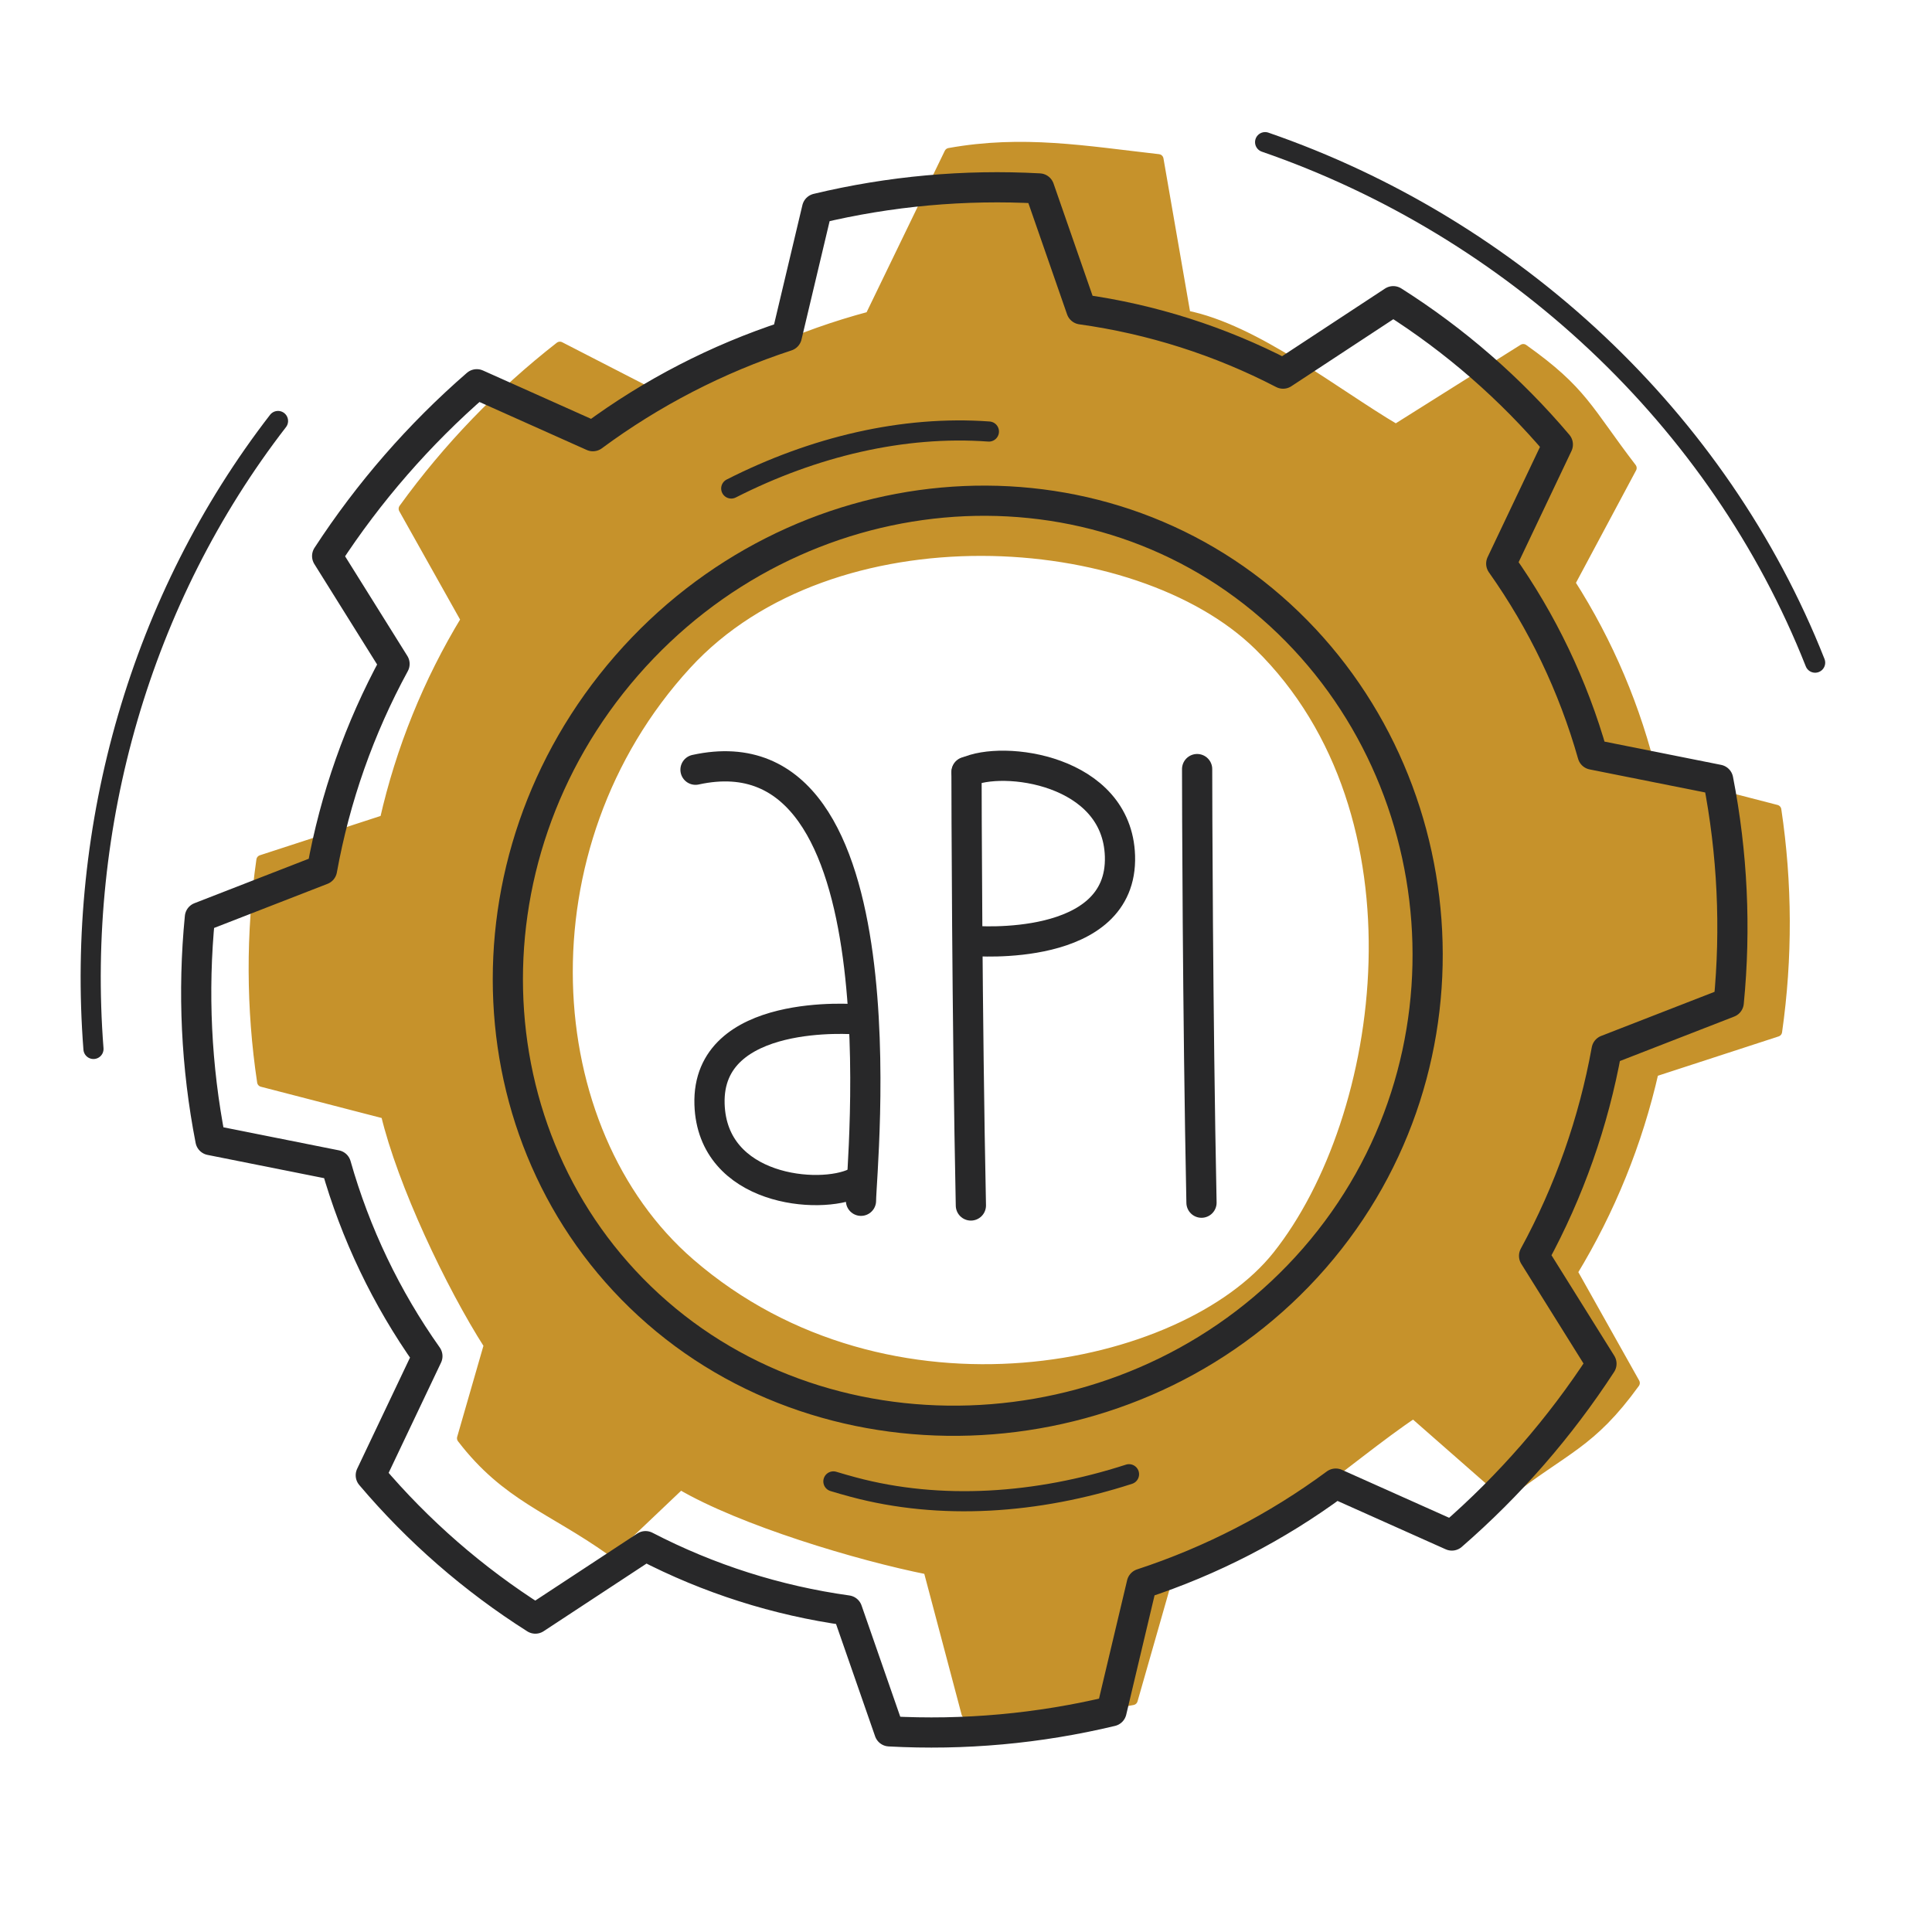
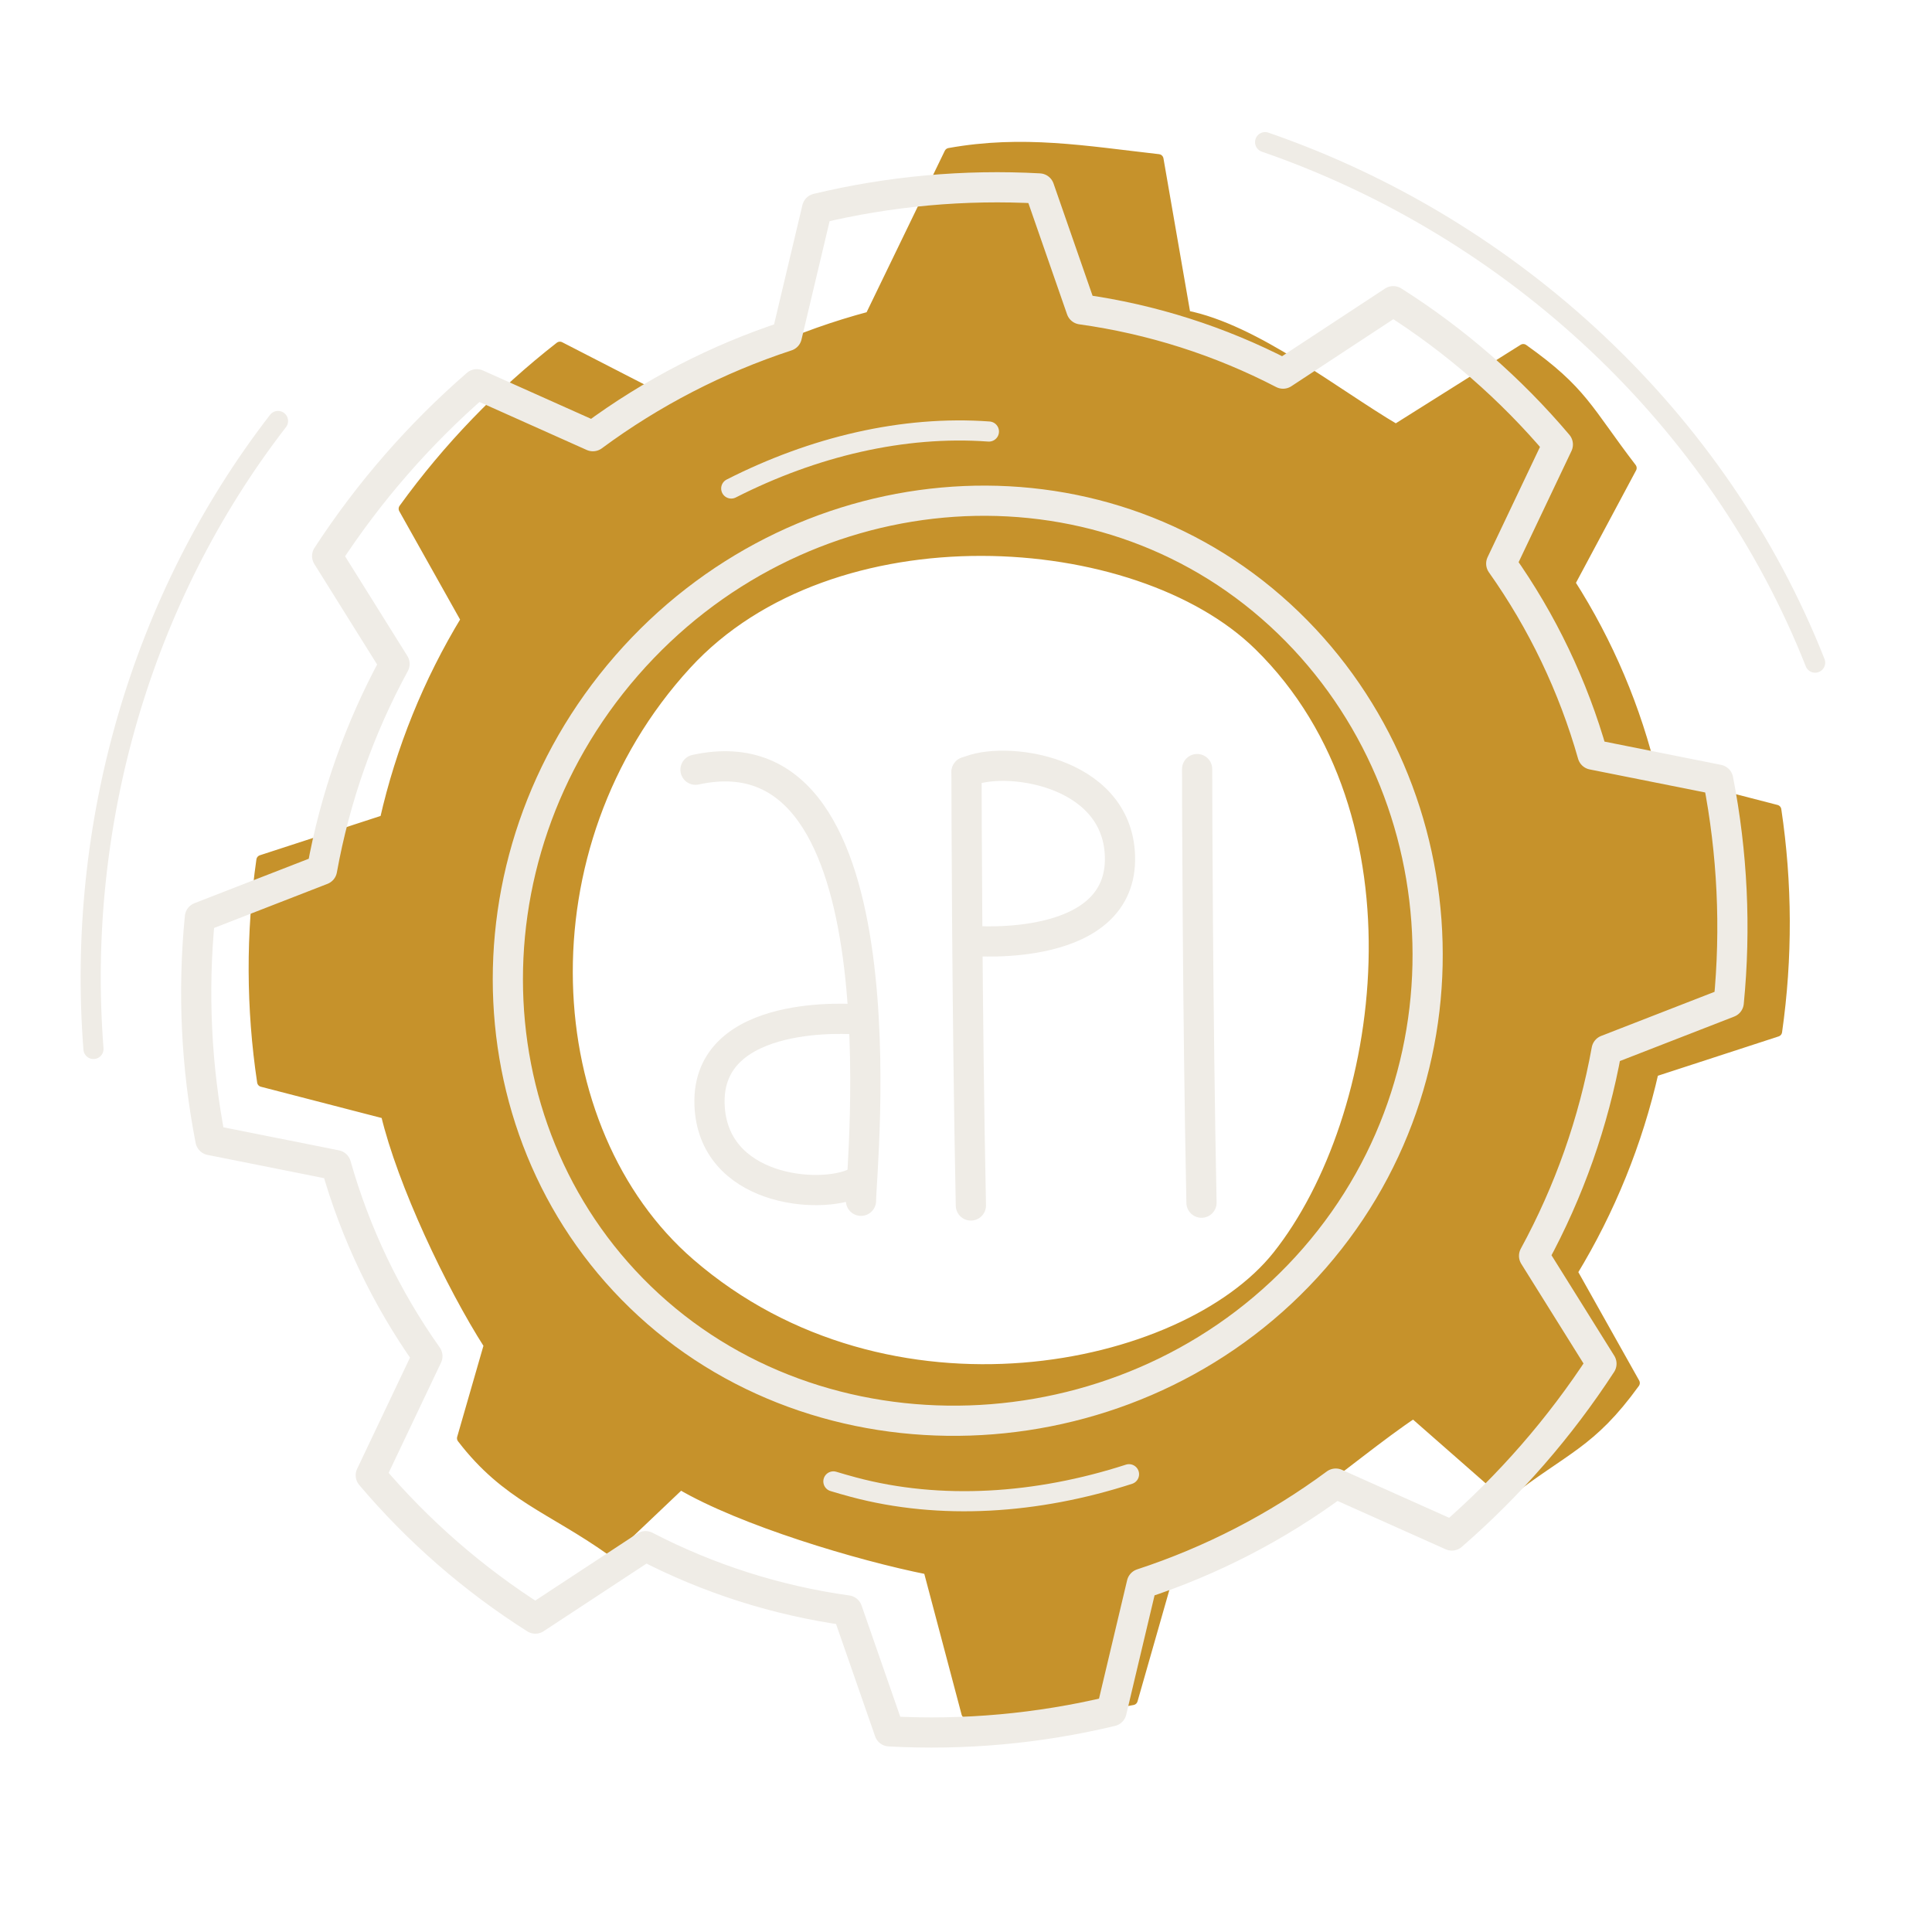
<svg xmlns="http://www.w3.org/2000/svg" xmlns:xlink="http://www.w3.org/1999/xlink" width="192" height="192" style="width:100%;height:100%;transform:translate3d(0,0,0);content-visibility:visible" viewBox="0 0 192 192">
  <defs>
    <clipPath id="b">
      <path d="M0 0h192v192H0z" />
    </clipPath>
    <clipPath id="f">
      <path d="M0 0h192v192H0z" />
    </clipPath>
    <clipPath id="e">
      <path d="M0 0h192v192H0z" />
    </clipPath>
    <clipPath id="d">
      <path d="M0 0h192v192H0z" />
    </clipPath>
    <clipPath id="c">
      <path d="M0 0h192v192H0z" />
    </clipPath>
    <mask id="g" mask-type="alpha">
      <use xlink:href="#a" />
    </mask>
    <g id="a" style="display:none">
      <path />
      <path />
      <path />
      <path />
      <path />
      <path />
      <path />
      <path />
      <path />
      <path />
    </g>
  </defs>
  <g clip-path="url(#b)">
    <g clip-path="url(#c)" style="display:none">
      <g style="display:none">
        <path class="secondary" />
        <path fill="none" class="secondary" />
      </g>
      <path fill="none" class="primary" style="display:none" />
      <path fill="none" class="primary" style="display:none" />
      <path fill="none" class="primary" style="display:none" />
      <path fill="none" class="primary" style="display:none" />
      <path fill="none" class="primary" style="display:none" />
      <path fill="none" class="primary" style="display:none" />
      <path fill="none" class="primary" style="display:none" />
      <path fill="none" class="primary" style="display:none" />
      <path fill="none" class="primary" style="display:none" />
      <path fill="none" class="primary" style="display:none" />
      <path fill="none" class="primary" style="display:none" />
    </g>
    <g clip-path="url(#d)" style="display:none">
      <g style="display:none">
        <path class="secondary" />
        <path fill="none" class="secondary" />
      </g>
      <path fill="none" class="primary" style="display:none" />
      <path fill="none" class="primary" style="display:none" />
      <path fill="none" class="primary" style="display:none" />
      <path fill="none" class="primary" style="display:none" />
      <path fill="none" class="primary" style="display:none" />
      <path fill="none" class="primary" style="display:none" />
      <path fill="none" class="primary" style="display:none" />
      <path fill="none" class="primary" style="display:none" />
      <path fill="none" class="primary" style="display:none" />
      <path fill="none" class="primary" style="display:none" />
      <path fill="none" class="primary" style="display:none" />
      <path fill="none" class="primary" style="display:none" />
      <path fill="none" class="primary" style="display:none" />
      <path fill="none" class="primary" style="display:none" />
      <path fill="none" class="primary" style="display:none" />
      <path fill="none" class="primary" style="display:none" />
    </g>
    <g clip-path="url(#e)" style="display:block">
      <g style="display:block">
        <path fill="#c6922b" d="M125.103 64.158c-12.107-11.879-42.447-13.852-56.876 1.876-16.638 18.132-14.923 46.305.354 59.516 19.722 17.05 49.13 10.852 58.364-.757 10.875-13.674 15.227-43.888-1.842-60.635m-84.986-13.6a79.5 79.5 0 0 1 15.524-16.103l11.24 5.777a66.8 66.8 0 0 1 19.592-8.78l7.867-16.246c7.299-1.314 13.481-.214 20.79.613l2.696 15.522c6.948 1.379 14.832 7.742 20.892 11.314l12.664-7.966c5.935 4.216 6.338 6.045 10.768 11.822l-6.11 11.43a62.7 62.7 0 0 1 8.195 19.36l12.293 3.18a76.2 76.2 0 0 1 .076 22.041l-12.268 3.996a66.7 66.7 0 0 1-8.06 19.898l6.187 11.023c-4.39 6.071-6.919 6.452-12.821 11.06l-9.172-8.048c-6.034 3.975-17.423 14.253-24.36 16.092l-3.545 12.405c-7.302 1.312-9.21 2.154-16.518 1.326L92.26 155.98c-6.949-1.379-18.586-4.879-24.645-8.451l-6.902 6.556c-5.937-4.214-10.367-5.378-14.798-11.154l2.67-9.262c-3.794-5.927-8.608-16.081-10.242-22.972l-12.292-3.182a76 76 0 0 1-.074-22.043l12.268-3.995A66.7 66.7 0 0 1 46.3 61.579z" class="secondary" />
        <path fill="none" stroke="#c6922b" stroke-linecap="round" stroke-linejoin="round" d="M125.103 64.158c-12.107-11.879-42.447-13.852-56.876 1.876-16.638 18.132-14.923 46.305.354 59.516 19.722 17.05 49.13 10.852 58.364-.757 10.875-13.674 15.227-43.888-1.842-60.635m-84.986-13.6a79.5 79.5 0 0 1 15.524-16.103l11.24 5.777a66.8 66.8 0 0 1 19.592-8.78l7.867-16.246c7.299-1.314 13.481-.214 20.79.613l2.696 15.522c6.948 1.379 14.832 7.742 20.892 11.314l12.664-7.966c5.935 4.216 6.338 6.045 10.768 11.822l-6.11 11.43a62.7 62.7 0 0 1 8.195 19.36l12.293 3.18a76.2 76.2 0 0 1 .076 22.041l-12.268 3.996a66.7 66.7 0 0 1-8.06 19.898l6.187 11.023c-4.39 6.071-6.919 6.452-12.821 11.06l-9.172-8.048c-6.034 3.975-17.423 14.253-24.36 16.092l-3.545 12.405c-7.302 1.312-9.21 2.154-16.518 1.326L92.26 155.98c-6.949-1.379-18.586-4.879-24.645-8.451l-6.902 6.556c-5.937-4.214-10.367-5.378-14.798-11.154l2.67-9.262c-3.794-5.927-8.608-16.081-10.242-22.972l-12.292-3.182a76 76 0 0 1-.074-22.043l12.268-3.995A66.7 66.7 0 0 1 46.3 61.579z" class="secondary" />
      </g>
-       <path fill="none" stroke="#282829" stroke-linecap="round" stroke-linejoin="round" stroke-width="3" d="M-63.32-40.133a81.6 81.6 0 0 1 14.87-17.073l11.537 5.16a68.1 68.1 0 0 1 19.274-9.95l3.009-12.67a76.6 76.6 0 0 1 22.079-2l4.179 12.017a62.2 62.2 0 0 1 20.05 6.386l10.95-7.197a71.7 71.7 0 0 1 16.356 14.243l-5.625 11.836a62.2 62.2 0 0 1 9.08 18.981l12.478 2.49a76.6 76.6 0 0 1 1.051 22.144L63.832 8.955a68.1 68.1 0 0 1-7.209 20.458l6.696 10.72a81.6 81.6 0 0 1-14.868 17.072l-11.538-5.159a68.1 68.1 0 0 1-19.274 9.95l-3.008 12.67a76.7 76.7 0 0 1-22.079 2.001l-4.181-12.019a62.2 62.2 0 0 1-20.049-6.385l-10.951 7.198a71.8 71.8 0 0 1-16.355-14.243l5.626-11.837a62.2 62.2 0 0 1-9.08-18.982l-12.479-2.49a76.6 76.6 0 0 1-1.05-22.144l12.136-4.72a68.1 68.1 0 0 1 7.208-20.458z" class="primary" style="display:block" transform="translate(95.832 95.393)" />
-       <path fill="none" stroke="#282829" stroke-linecap="round" stroke-linejoin="round" stroke-width="3" d="M30.178-35.131C11.65-51.267-17.068-48.663-33.914-29.322-50.758-9.98-49.391 18.825-30.863 34.961c18.529 16.136 48.471 13.941 65.315-5.401s14.255-48.555-4.274-64.691" class="primary" style="display:block" transform="translate(96.174 95.477)" />
-       <path fill="none" stroke="#282829" stroke-linecap="round" stroke-linejoin="round" stroke-width="2" d="M2.181-52.221c-8.527-.621-17.447 1.515-25.608 5.662" class="primary" style="display:block" transform="translate(96.096 95.106)" />
-       <path fill="none" stroke="#282829" stroke-linecap="round" stroke-linejoin="round" stroke-width="2" d="M5.479-51.86a61 61 0 0 0-2.043-.249c-8.903-.938-18.3 1.199-26.863 5.55" class="primary" style="display:block" transform="rotate(-171 51.984 44.637)" />
-       <path fill="none" stroke="#282829" stroke-linecap="round" stroke-linejoin="round" stroke-width="2" d="M-88.74 1.761c-.015-22.299 8.139-44.285 23.085-60.811" class="primary" style="display:block" transform="rotate(-4.411 1290.797 -1219.7)" />
-       <path fill="none" stroke="#282829" stroke-linecap="round" stroke-linejoin="round" stroke-width="2" d="M-88.567 7.3c-1.606-26.009 8.043-52.171 26.762-70.337" class="primary" style="display:block" transform="rotate(112.589 16.302 82.186)" />
-       <path fill="none" stroke="#282829" stroke-linecap="round" stroke-linejoin="round" stroke-width="2" d="M2.181-52.221c-8.527-.621-17.447 1.515-25.608 5.662" class="primary" style="display:none" transform="translate(96.096 95.106)" />
-       <path fill="none" stroke="#282829" stroke-linecap="round" stroke-linejoin="round" stroke-width="2" d="M5.479-51.86a61 61 0 0 0-2.043-.249c-8.903-.938-18.3 1.199-26.863 5.55" class="primary" style="display:none" transform="rotate(-171 51.984 44.637)" />
-       <path fill="none" stroke="#282829" stroke-linecap="round" stroke-linejoin="round" stroke-width="2" d="M-88.74 1.761c-.015-22.299 8.139-44.285 23.085-60.811" class="primary" style="display:none" transform="rotate(-4.411 1290.797 -1219.7)" />
-       <path fill="none" stroke="#282829" stroke-linecap="round" stroke-linejoin="round" stroke-width="2" d="M-88.567 7.3c-1.606-26.009 8.043-52.171 26.762-70.337" class="primary" style="display:none" transform="rotate(112.589 16.302 82.186)" />
-       <path fill="none" stroke="#282829" stroke-linecap="round" stroke-linejoin="round" stroke-width="3.003" d="M8.005 21.588c0-3.124 4.646-47.465-16.445-42.838" class="primary" style="display:block" transform="translate(77.559 97.744)" />
-       <path fill="none" stroke="#282829" stroke-linecap="round" stroke-linejoin="round" stroke-width="3.003" d="M7.188 7.788C3.642 9.516-7.024 8.594-7.301-.015-7.612-9.692 7.211-8.462 7.306-8.457" class="primary" style="display:block" transform="translate(77.813 109.757)" />
-       <path fill="none" stroke="#282829" stroke-linecap="round" stroke-linejoin="round" stroke-width="3.003" d="M.217 21.545c0-2.355-.048-24.258-.434-43.09" class="primary" style="display:block" transform="rotate(180 48.134 49.127)" />
-       <path fill="none" stroke="#282829" stroke-linecap="round" stroke-linejoin="round" stroke-width="3.003" d="M7.619 8.089C4.073 9.816-7.338 8.375-7.615-.234-7.926-9.911 6.897-8.681 6.992-8.676" class="primary" style="display:block" transform="rotate(180 51.843 42.416)" />
-       <path fill="none" stroke="#282829" stroke-linecap="round" stroke-linejoin="round" stroke-width="3.003" d="M.217 21.545c0-2.355-.048-24.258-.434-43.09" class="primary" style="display:block" transform="rotate(180 59.593 48.988)" />
-       <path fill="none" stroke="#282829" stroke-linecap="round" stroke-linejoin="round" stroke-width="3.003" d="M8.005 21.588c0-3.124 4.646-47.465-16.445-42.838" class="primary" style="display:none" transform="translate(77.559 97.744)" />
-       <path fill="none" stroke="#282829" stroke-linecap="round" stroke-linejoin="round" stroke-width="3.003" d="M7.188 7.788C3.642 9.516-7.024 8.594-7.301-.015-7.612-9.692 7.211-8.462 7.306-8.457" class="primary" style="display:none" transform="translate(77.813 109.757)" />
-       <path fill="none" stroke="#282829" stroke-linecap="round" stroke-linejoin="round" stroke-width="3.003" d="M.217 21.545c0-2.355-.048-24.258-.434-43.09" class="primary" style="display:none" transform="rotate(180 48.134 49.127)" />
-       <path fill="none" stroke="#282829" stroke-linecap="round" stroke-linejoin="round" stroke-width="3.003" d="M7.619 8.089C4.073 9.816-7.338 8.375-7.615-.234-7.926-9.911 6.897-8.681 6.992-8.676" class="primary" style="display:none" transform="rotate(180 51.843 42.416)" />
-       <path fill="none" stroke="#282829" stroke-linecap="round" stroke-linejoin="round" stroke-width="3.003" d="M.217 21.545c0-2.355-.048-24.258-.434-43.09" class="primary" style="display:none" transform="rotate(180 59.593 48.988)" />
+       <path fill="none" stroke="#efece6" stroke-linecap="round" stroke-linejoin="round" stroke-width="3" d="M-63.32-40.133a81.6 81.6 0 0 1 14.87-17.073l11.537 5.16a68.1 68.1 0 0 1 19.274-9.95l3.009-12.67a76.6 76.6 0 0 1 22.079-2l4.179 12.017a62.2 62.2 0 0 1 20.05 6.386l10.95-7.197a71.7 71.7 0 0 1 16.356 14.243l-5.625 11.836a62.2 62.2 0 0 1 9.08 18.981l12.478 2.49a76.6 76.6 0 0 1 1.051 22.144L63.832 8.955a68.1 68.1 0 0 1-7.209 20.458l6.696 10.72a81.6 81.6 0 0 1-14.868 17.072l-11.538-5.159a68.1 68.1 0 0 1-19.274 9.95l-3.008 12.67a76.7 76.7 0 0 1-22.079 2.001l-4.181-12.019a62.2 62.2 0 0 1-20.049-6.385l-10.951 7.198a71.8 71.8 0 0 1-16.355-14.243l5.626-11.837a62.2 62.2 0 0 1-9.08-18.982l-12.479-2.49a76.6 76.6 0 0 1-1.05-22.144l12.136-4.72a68.1 68.1 0 0 1 7.208-20.458z" class="primary" style="display:block" transform="translate(95.832 95.393)" />
+       <path fill="none" stroke="#efece6" stroke-linecap="round" stroke-linejoin="round" stroke-width="3" d="M30.178-35.131C11.65-51.267-17.068-48.663-33.914-29.322-50.758-9.98-49.391 18.825-30.863 34.961c18.529 16.136 48.471 13.941 65.315-5.401s14.255-48.555-4.274-64.691" class="primary" style="display:block" transform="translate(96.174 95.477)" />
+       <path fill="none" stroke="#efece6" stroke-linecap="round" stroke-linejoin="round" stroke-width="2" d="M2.181-52.221c-8.527-.621-17.447 1.515-25.608 5.662" class="primary" style="display:block" transform="translate(96.096 95.106)" />
+       <path fill="none" stroke="#efece6" stroke-linecap="round" stroke-linejoin="round" stroke-width="2" d="M5.479-51.86a61 61 0 0 0-2.043-.249c-8.903-.938-18.3 1.199-26.863 5.55" class="primary" style="display:block" transform="rotate(-171 51.984 44.637)" />
+       <path fill="none" stroke="#efece6" stroke-linecap="round" stroke-linejoin="round" stroke-width="2" d="M-88.74 1.761c-.015-22.299 8.139-44.285 23.085-60.811" class="primary" style="display:block" transform="rotate(-4.411 1290.797 -1219.7)" />
+       <path fill="none" stroke="#efece6" stroke-linecap="round" stroke-linejoin="round" stroke-width="2" d="M-88.567 7.3c-1.606-26.009 8.043-52.171 26.762-70.337" class="primary" style="display:block" transform="rotate(112.589 16.302 82.186)" />
+       <path fill="none" stroke="#efece6" stroke-linecap="round" stroke-linejoin="round" stroke-width="2" d="M2.181-52.221c-8.527-.621-17.447 1.515-25.608 5.662" class="primary" style="display:none" transform="translate(96.096 95.106)" />
+       <path fill="none" stroke="#efece6" stroke-linecap="round" stroke-linejoin="round" stroke-width="2" d="M5.479-51.86a61 61 0 0 0-2.043-.249c-8.903-.938-18.3 1.199-26.863 5.55" class="primary" style="display:none" transform="rotate(-171 51.984 44.637)" />
+       <path fill="none" stroke="#efece6" stroke-linecap="round" stroke-linejoin="round" stroke-width="2" d="M-88.74 1.761c-.015-22.299 8.139-44.285 23.085-60.811" class="primary" style="display:none" transform="rotate(-4.411 1290.797 -1219.7)" />
+       <path fill="none" stroke="#efece6" stroke-linecap="round" stroke-linejoin="round" stroke-width="2" d="M-88.567 7.3c-1.606-26.009 8.043-52.171 26.762-70.337" class="primary" style="display:none" transform="rotate(112.589 16.302 82.186)" />
+       <path fill="none" stroke="#efece6" stroke-linecap="round" stroke-linejoin="round" stroke-width="3.003" d="M8.005 21.588c0-3.124 4.646-47.465-16.445-42.838" class="primary" style="display:block" transform="translate(77.559 97.744)" />
+       <path fill="none" stroke="#efece6" stroke-linecap="round" stroke-linejoin="round" stroke-width="3.003" d="M7.188 7.788C3.642 9.516-7.024 8.594-7.301-.015-7.612-9.692 7.211-8.462 7.306-8.457" class="primary" style="display:block" transform="translate(77.813 109.757)" />
+       <path fill="none" stroke="#efece6" stroke-linecap="round" stroke-linejoin="round" stroke-width="3.003" d="M.217 21.545c0-2.355-.048-24.258-.434-43.09" class="primary" style="display:block" transform="rotate(180 48.134 49.127)" />
+       <path fill="none" stroke="#efece6" stroke-linecap="round" stroke-linejoin="round" stroke-width="3.003" d="M7.619 8.089C4.073 9.816-7.338 8.375-7.615-.234-7.926-9.911 6.897-8.681 6.992-8.676" class="primary" style="display:block" transform="rotate(180 51.843 42.416)" />
+       <path fill="none" stroke="#efece6" stroke-linecap="round" stroke-linejoin="round" stroke-width="3.003" d="M.217 21.545c0-2.355-.048-24.258-.434-43.09" class="primary" style="display:block" transform="rotate(180 59.593 48.988)" />
+       <path fill="none" stroke="#efece6" stroke-linecap="round" stroke-linejoin="round" stroke-width="3.003" d="M8.005 21.588c0-3.124 4.646-47.465-16.445-42.838" class="primary" style="display:none" transform="translate(77.559 97.744)" />
+       <path fill="none" stroke="#efece6" stroke-linecap="round" stroke-linejoin="round" stroke-width="3.003" d="M7.188 7.788C3.642 9.516-7.024 8.594-7.301-.015-7.612-9.692 7.211-8.462 7.306-8.457" class="primary" style="display:none" transform="translate(77.813 109.757)" />
+       <path fill="none" stroke="#efece6" stroke-linecap="round" stroke-linejoin="round" stroke-width="3.003" d="M.217 21.545c0-2.355-.048-24.258-.434-43.09" class="primary" style="display:none" transform="rotate(180 48.134 49.127)" />
+       <path fill="none" stroke="#efece6" stroke-linecap="round" stroke-linejoin="round" stroke-width="3.003" d="M7.619 8.089C4.073 9.816-7.338 8.375-7.615-.234-7.926-9.911 6.897-8.681 6.992-8.676" class="primary" style="display:none" transform="rotate(180 51.843 42.416)" />
+       <path fill="none" stroke="#efece6" stroke-linecap="round" stroke-linejoin="round" stroke-width="3.003" d="M.217 21.545c0-2.355-.048-24.258-.434-43.09" class="primary" style="display:none" transform="rotate(180 59.593 48.988)" />
    </g>
    <g clip-path="url(#f)" style="display:none">
      <g mask="url(#g)" style="display:none">
        <path class="secondary" />
        <path fill="none" class="secondary" />
      </g>
      <path fill="none" class="primary" style="display:none" />
      <path fill="none" class="primary" style="display:none" />
      <path fill="none" class="primary" style="display:none" />
      <path fill="none" class="primary" style="display:none" />
      <path fill="none" class="primary" style="display:none" />
      <path fill="none" class="primary" style="display:none" />
      <path fill="none" class="primary" style="display:none" />
      <path fill="none" class="primary" style="display:none" />
      <path fill="none" class="primary" style="display:none" />
      <path fill="none" class="primary" style="display:none" />
      <path fill="none" class="primary" style="display:none" />
    </g>
  </g>
</svg>
